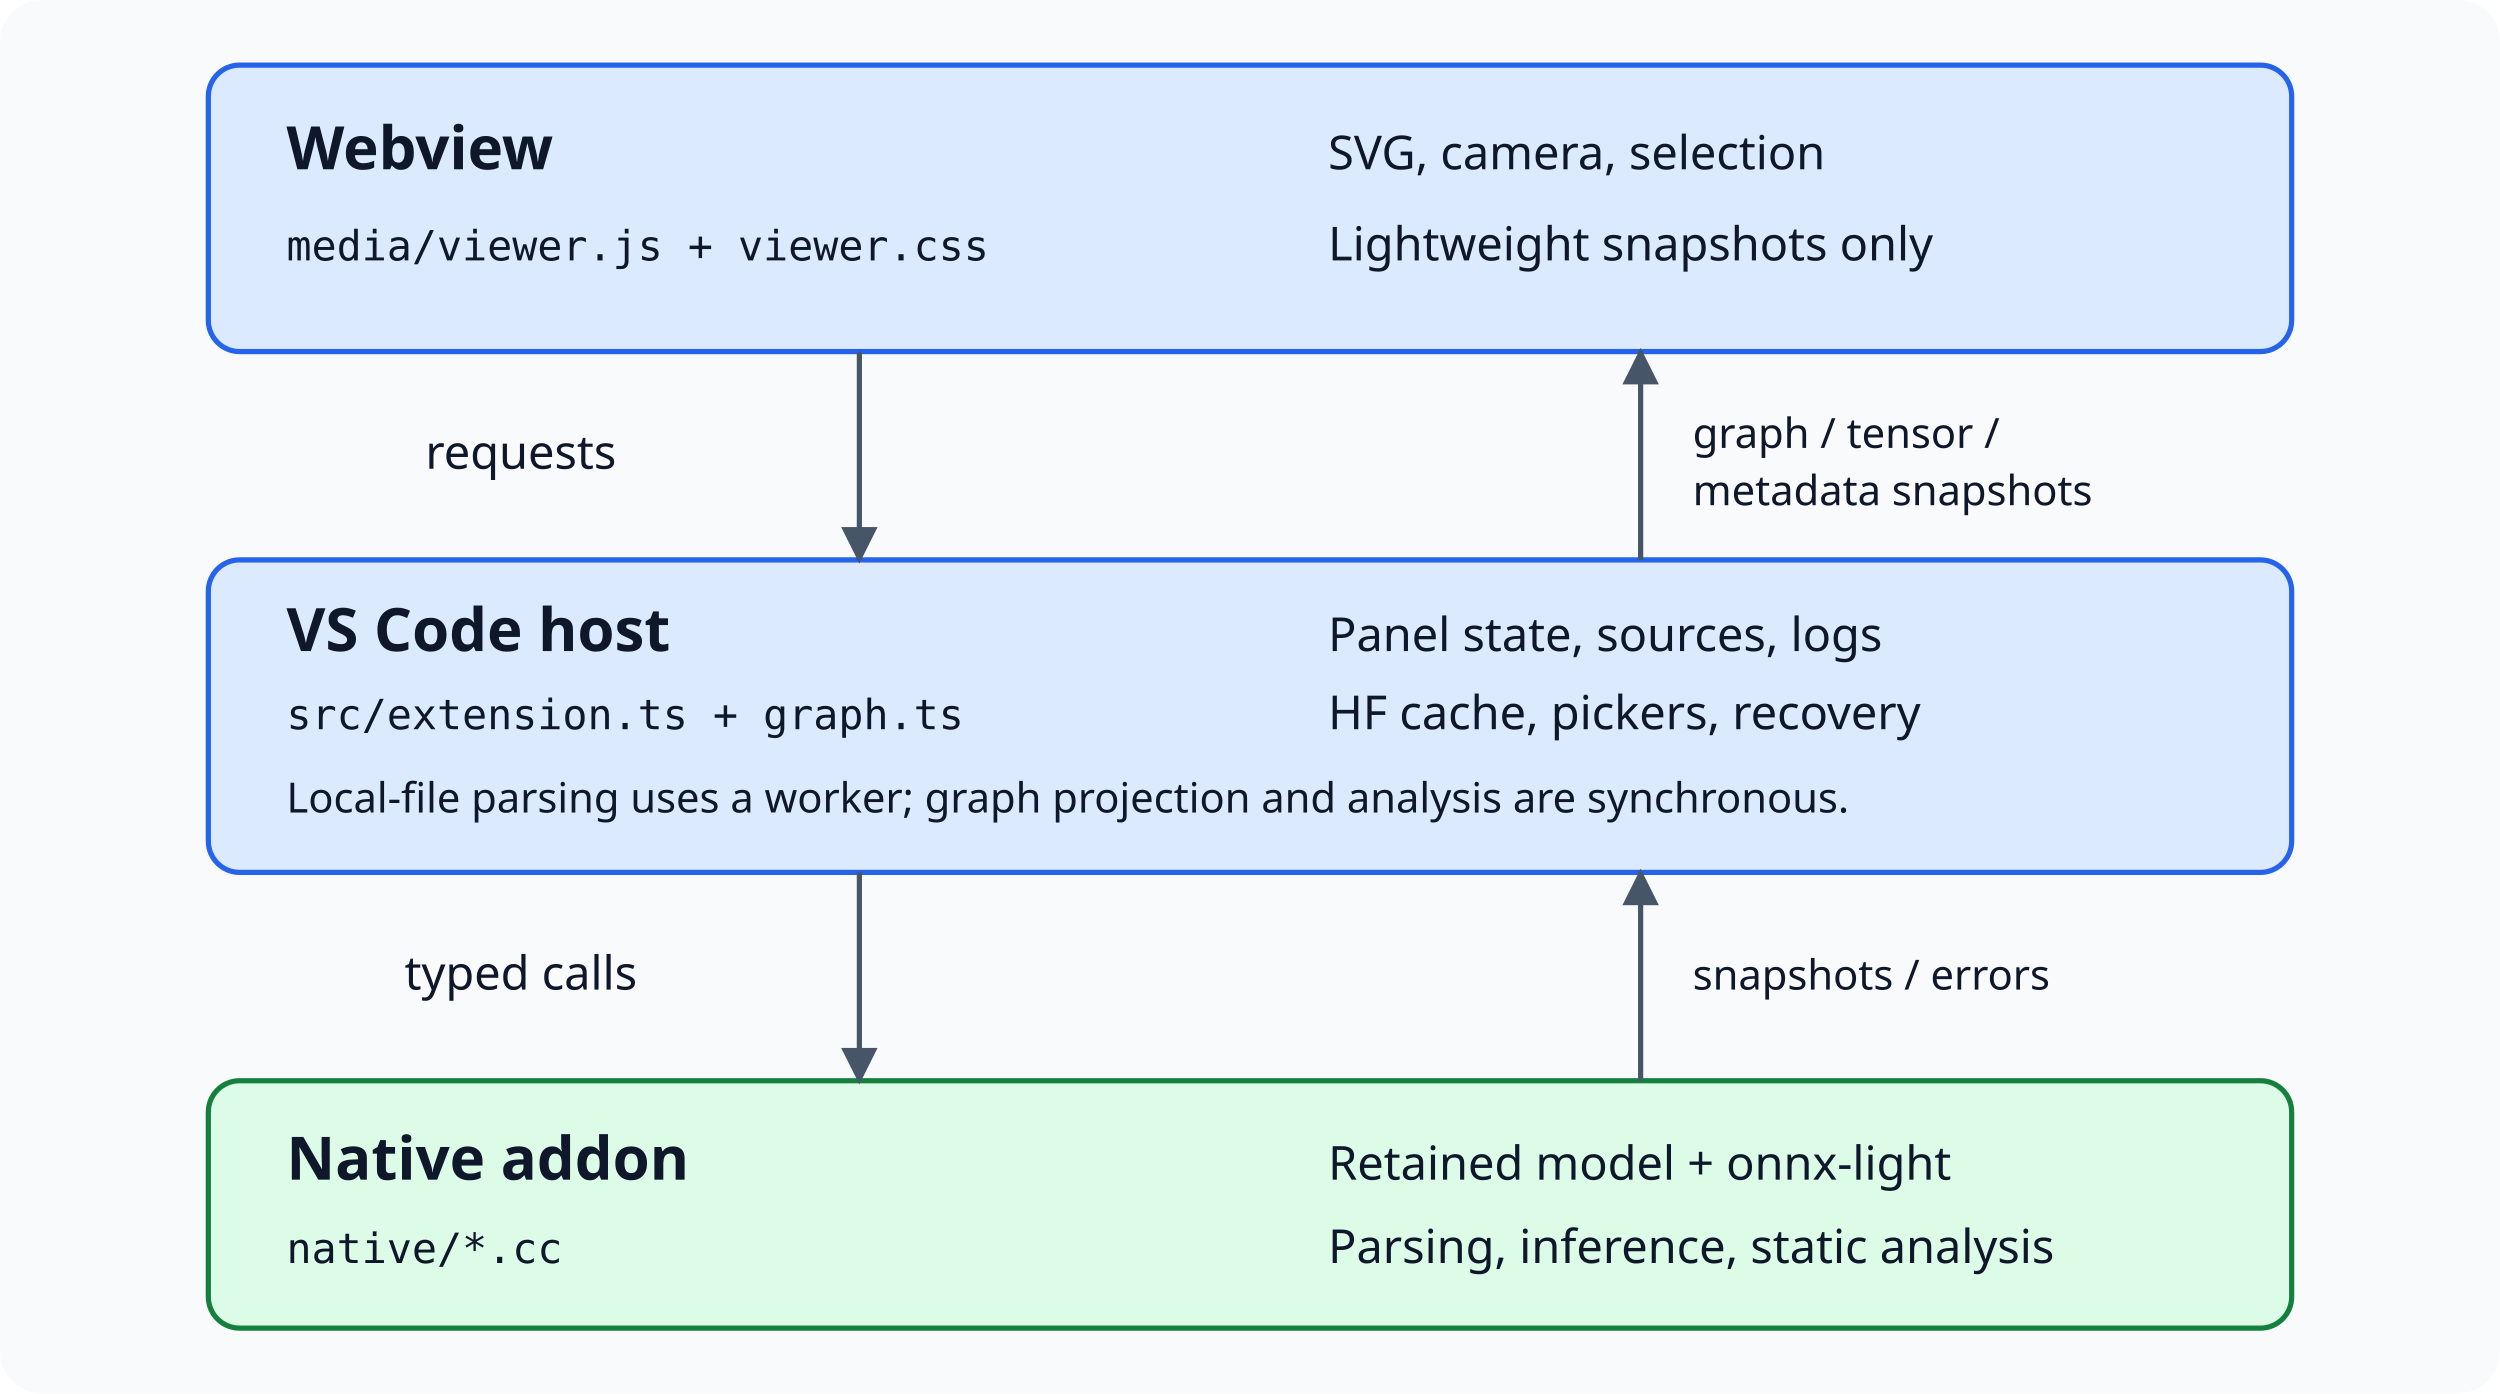
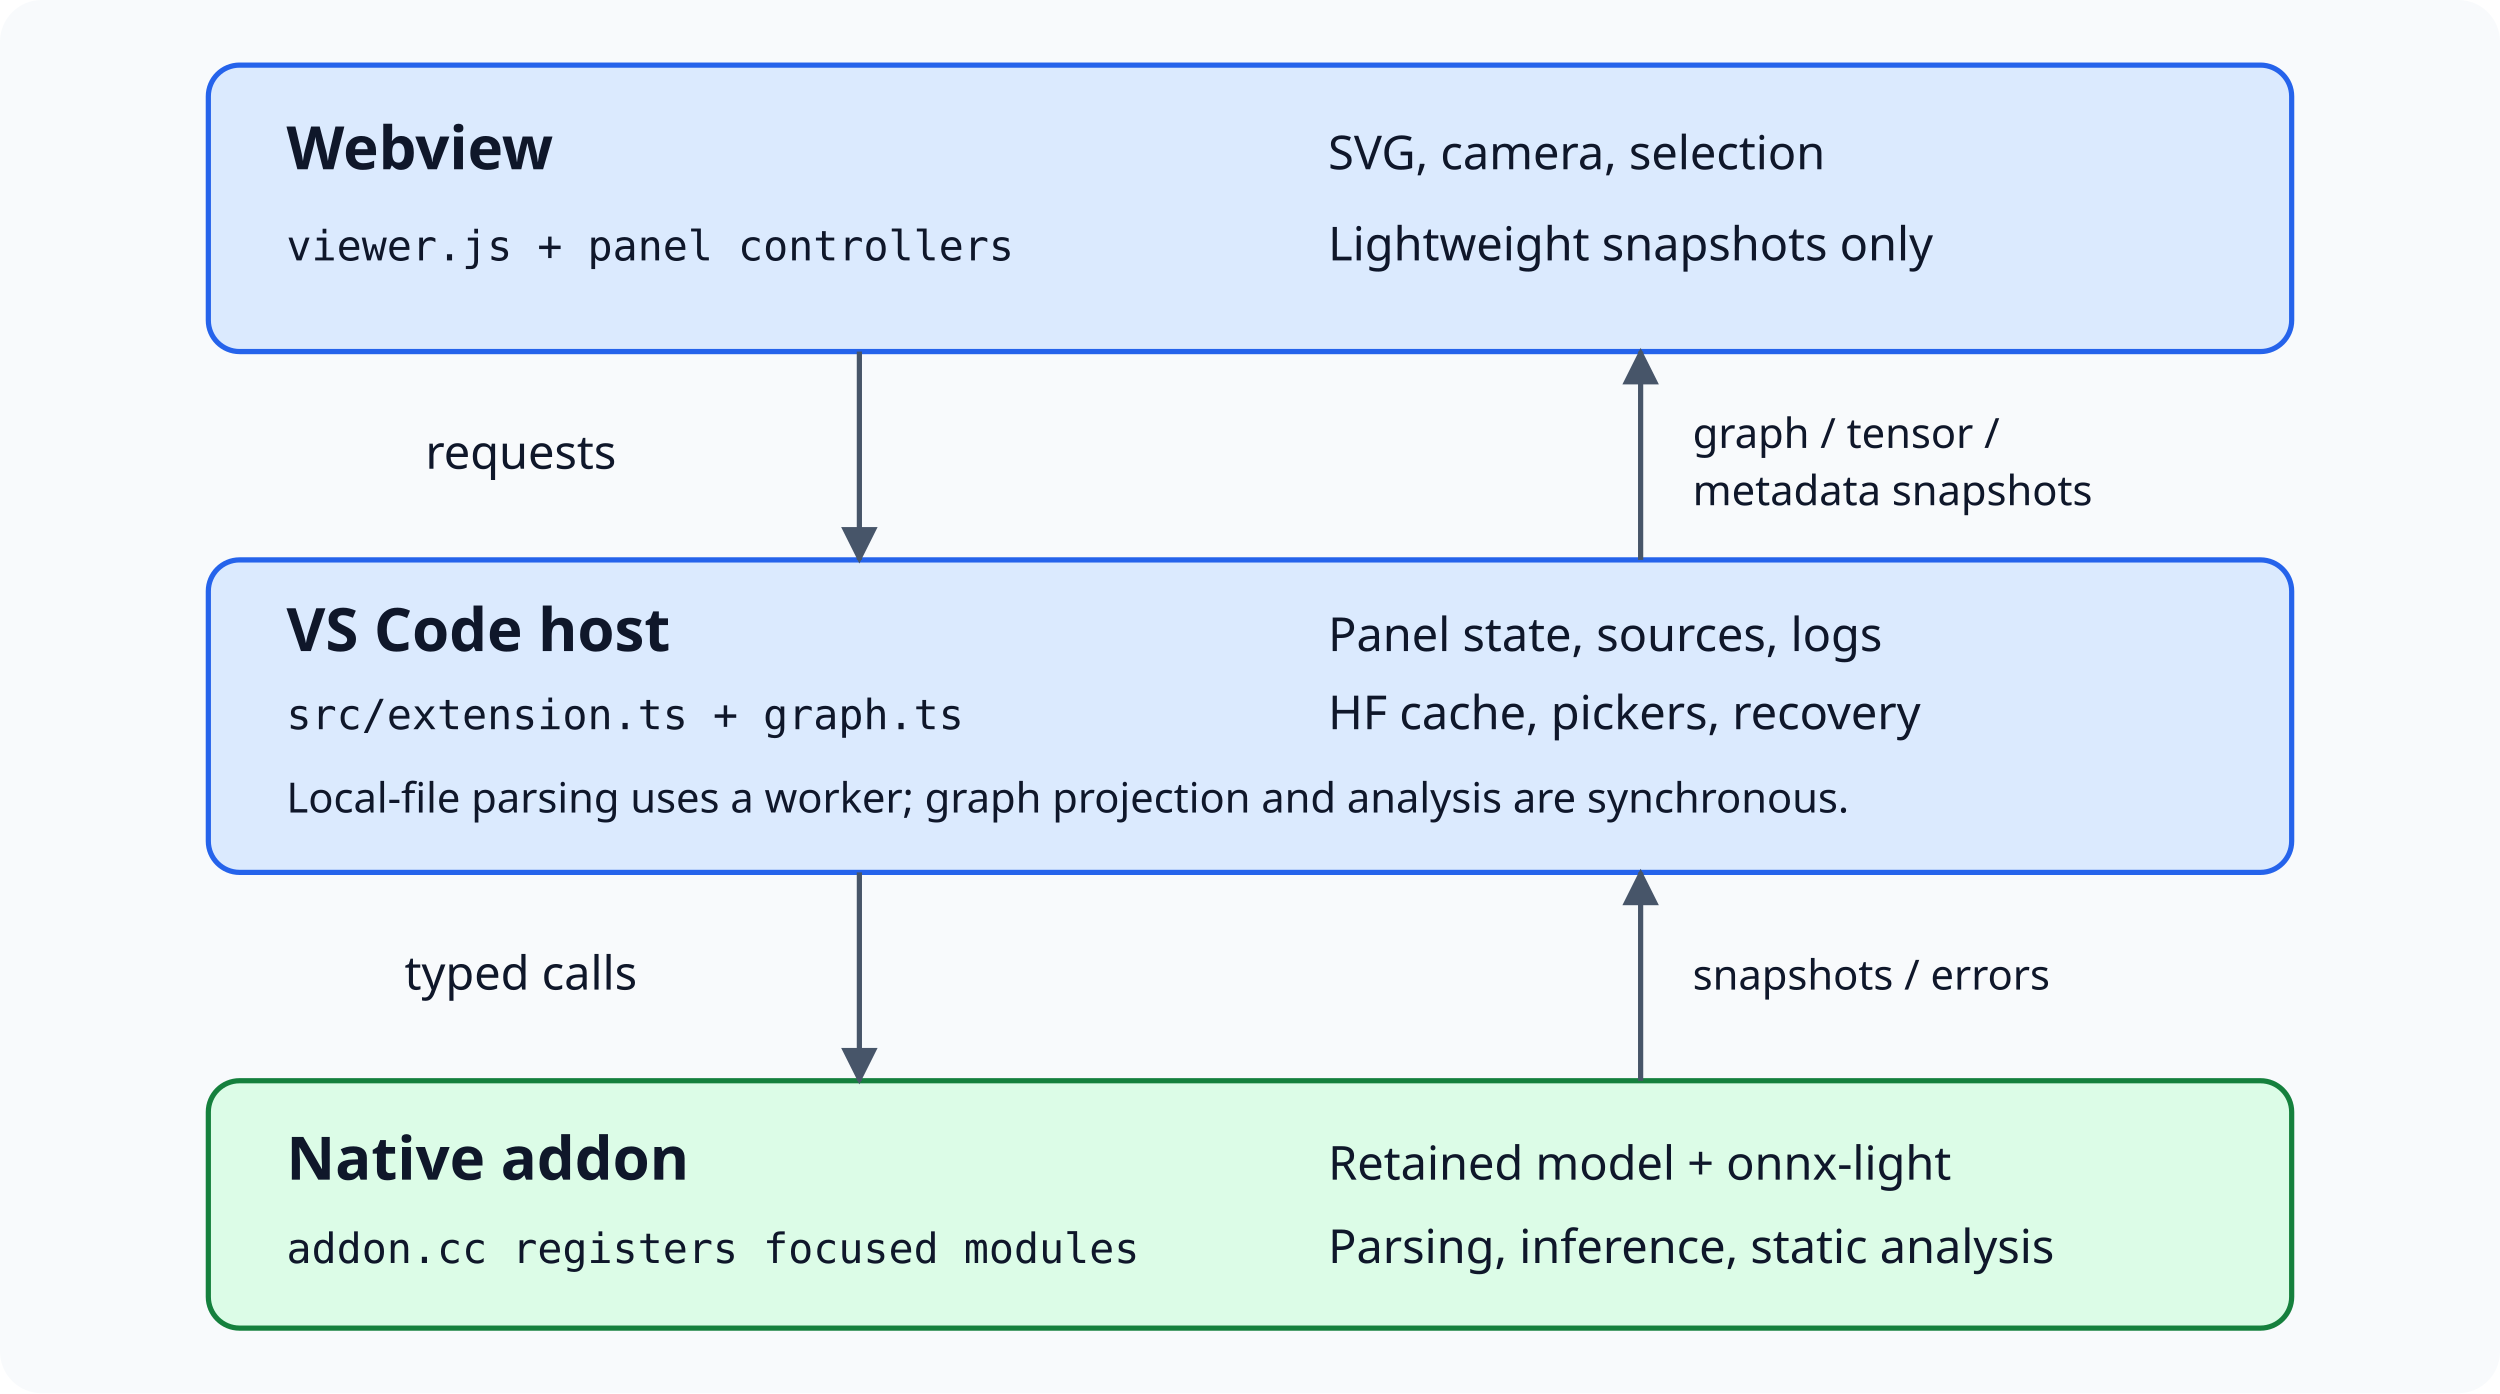
<svg xmlns="http://www.w3.org/2000/svg" viewBox="0 0 960 535" role="img" aria-labelledby="title description">
  <style>
    .background { fill: #f8fafc; }
    .card { fill: #dbeafe; stroke: #2563eb; stroke-width: 2; }
    .native { fill: #dcfce7; stroke: #15803d; }
    .text { fill: #0f172a; font-family: sans-serif; font-size: 18px; }
    .heading { font-size: 23px; font-weight: bold; }
    .code { font-family: monospace; font-size: 16px; }
    .note { font-size: 16px; }
    .arrow { fill: none; stroke: #475569; stroke-width: 2; }
    .arrow-head { fill: #475569; }
    @media (prefers-color-scheme: dark) {
      .background { fill: #0f172a; }
      .card { fill: #172554; stroke: #60a5fa; }
      .native { fill: #052e16; stroke: #4ade80; }
      .text { fill: #e2e8f0; }
      .arrow { stroke: #94a3b8; }
      .arrow-head { fill: #94a3b8; }
    }
  </style>
  <defs>
    <marker id="arrow" viewBox="0 0 10 10" refX="9" refY="5" markerWidth="7" markerHeight="7" orient="auto">
      <path d="M 0 0 L 10 5 L 0 10 Z" class="arrow-head" />
    </marker>
  </defs>
  <rect width="960" height="535" rx="16" class="background" />
  <g class="text">
    <rect x="80" y="25" width="800" height="110" rx="12" class="card" />
    <text x="110" y="65" class="heading">Webview</text>
-     <text x="110" y="100" class="code">media/viewer.js + viewer.css</text>
+     <text x="110" y="100" class="code">viewer.js + panel controllers</text>
    <text x="510" y="65">SVG, camera, selection</text>
    <text x="510" y="100">Lightweight snapshots only</text>
    <rect x="80" y="215" width="800" height="120" rx="12" class="card" />
    <text x="110" y="250" class="heading">VS Code host</text>
    <text x="110" y="280" class="code">src/extension.ts + graph.ts</text>
    <text x="510" y="250">Panel state, sources, logs</text>
    <text x="510" y="280">HF cache, pickers, recovery</text>
    <text x="110" y="312" class="note">Local-file parsing uses a worker; graph projection and analysis are synchronous.</text>
    <rect x="80" y="415" width="800" height="95" rx="12" class="card native" />
    <text x="110" y="453" class="heading">Native addon</text>
-     <text x="110" y="485" class="code">native/*.cc</text>
+     <text x="110" y="485" class="code">addon.cc registers focused modules</text>
    <text x="510" y="453">Retained model + onnx-light</text>
    <text x="510" y="485">Parsing, inference, static analysis</text>
    <g class="arrow" marker-end="url(#arrow)">
      <path d="M 330 135 V 215" />
      <path d="M 630 215 V 135" />
      <path d="M 330 335 V 415" />
      <path d="M 630 415 V 335" />
    </g>
    <text x="200" y="180" text-anchor="middle">requests</text>
    <text x="650" y="172" class="note">graph / tensor /</text>
    <text x="650" y="194" class="note">metadata snapshots</text>
    <text x="200" y="380" text-anchor="middle">typed calls</text>
    <text x="650" y="380" class="note">snapshots / errors</text>
  </g>
</svg>
